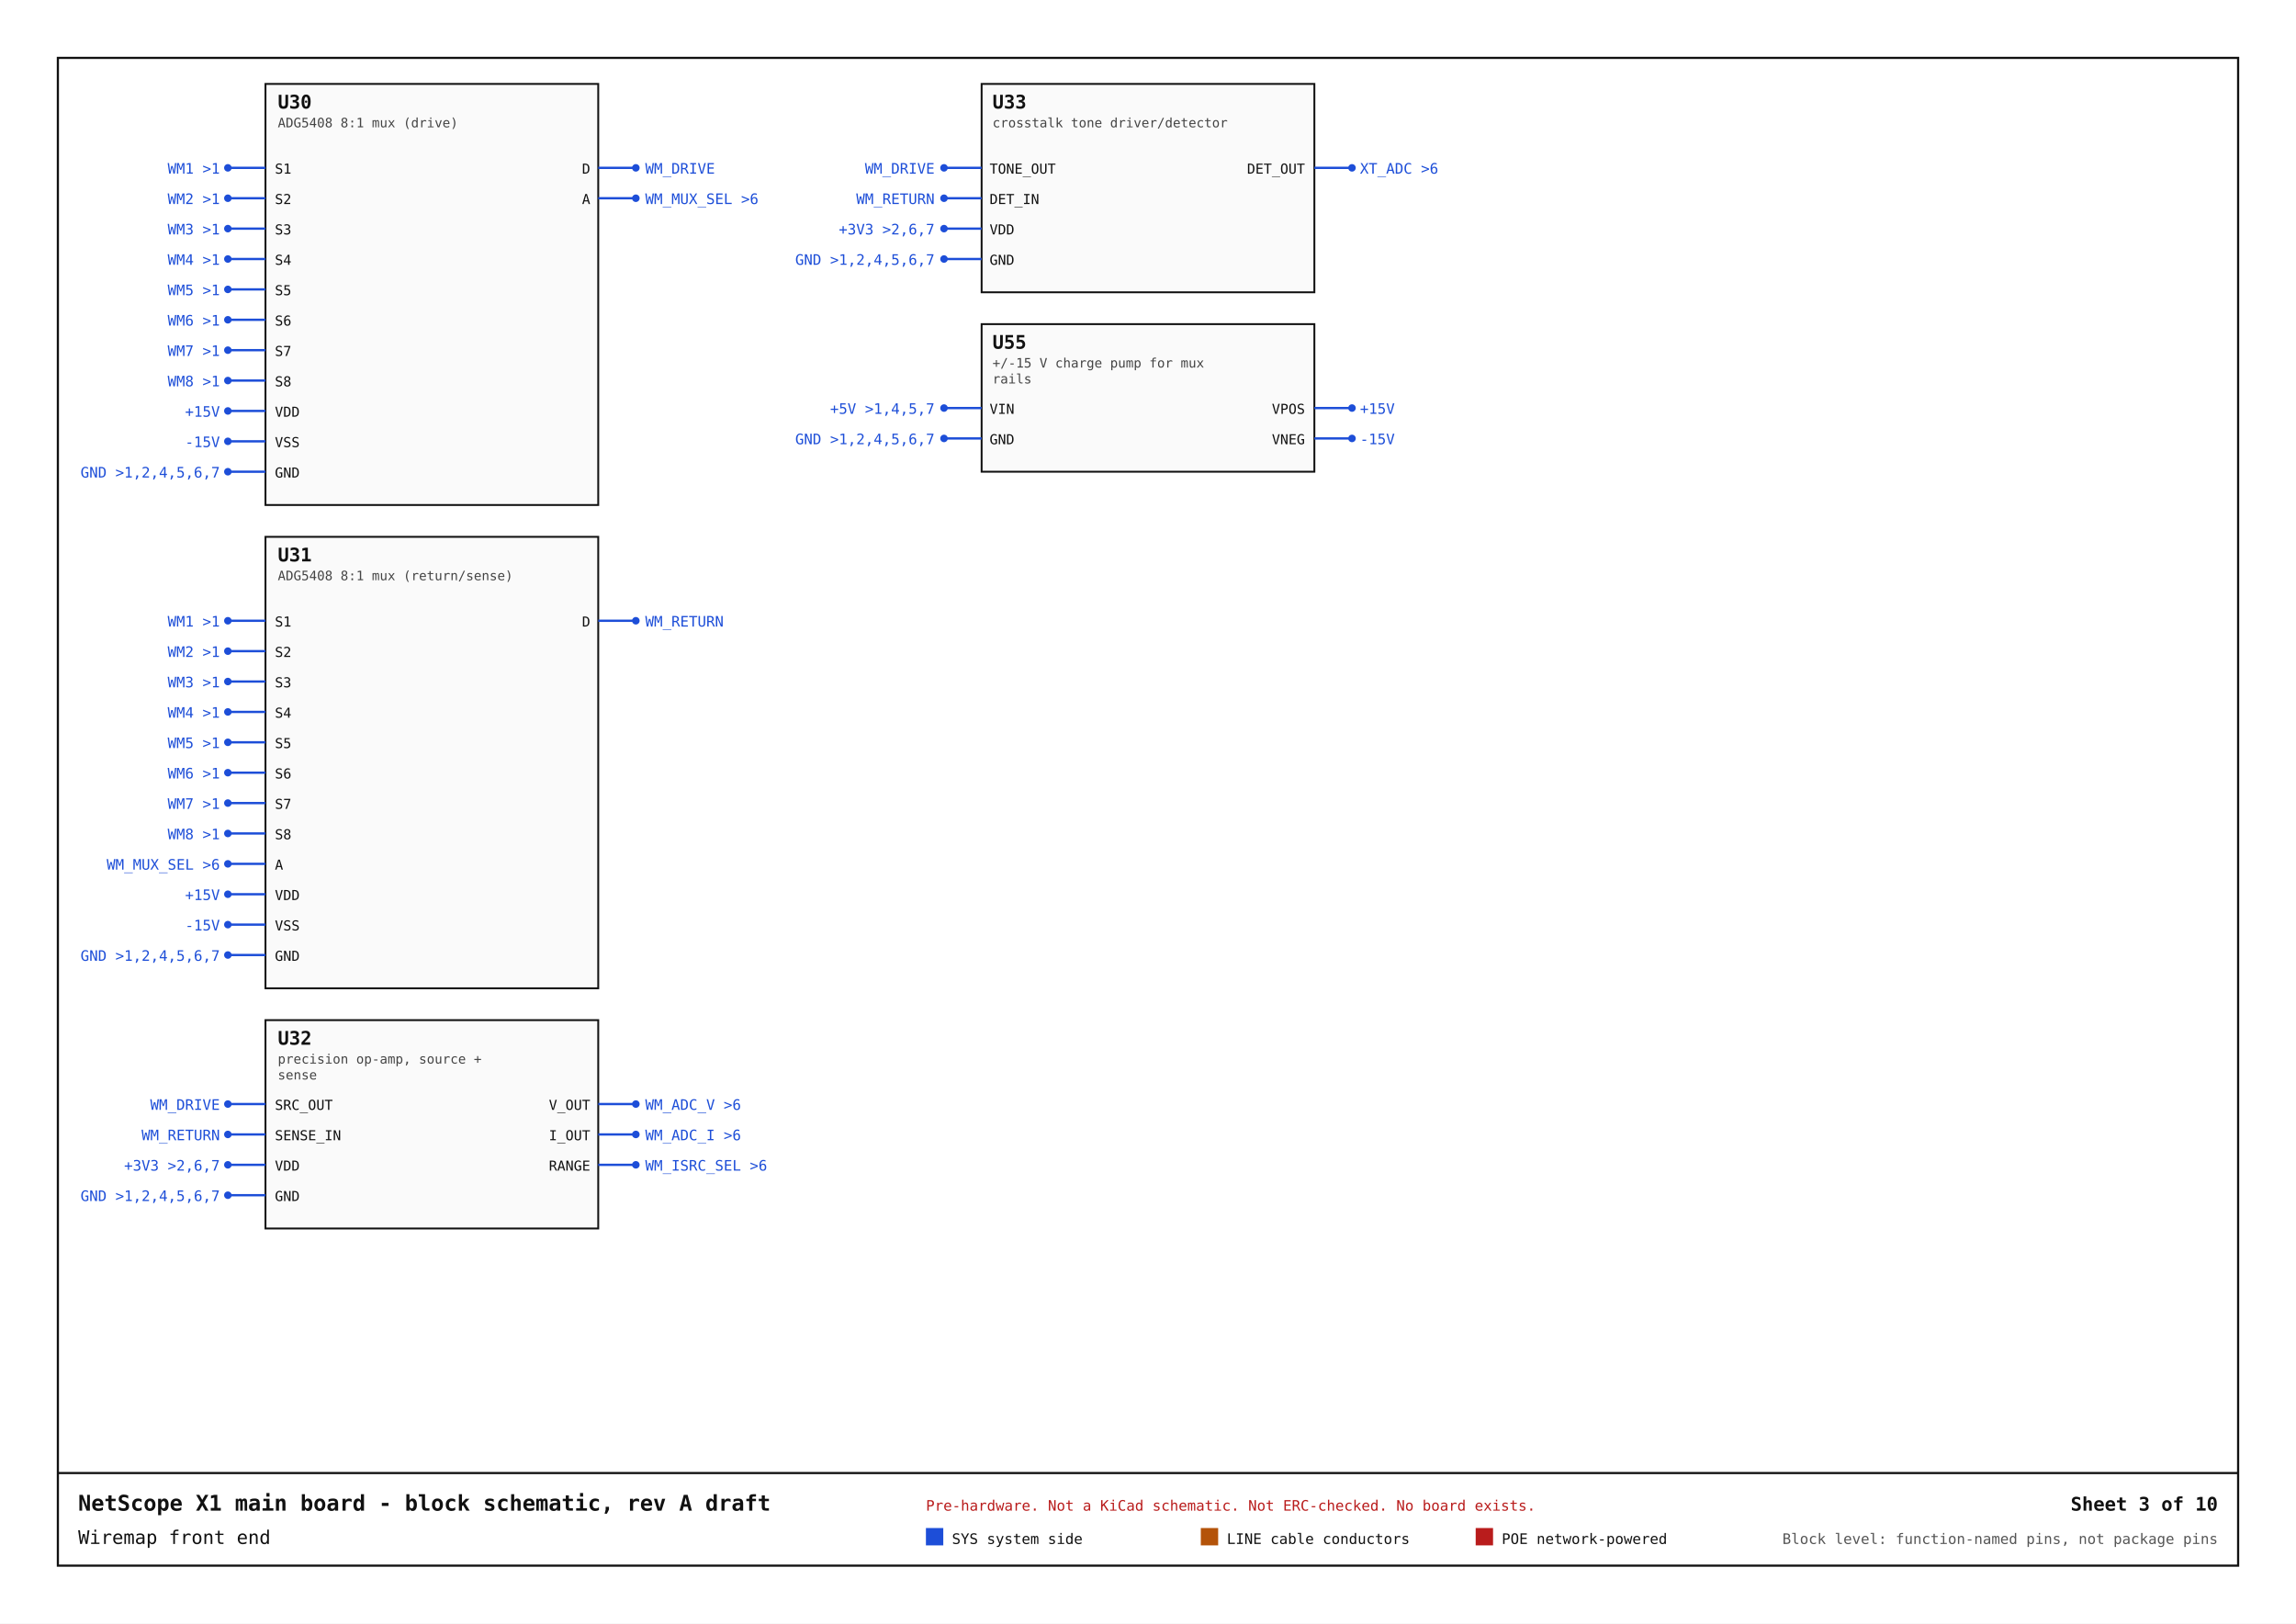
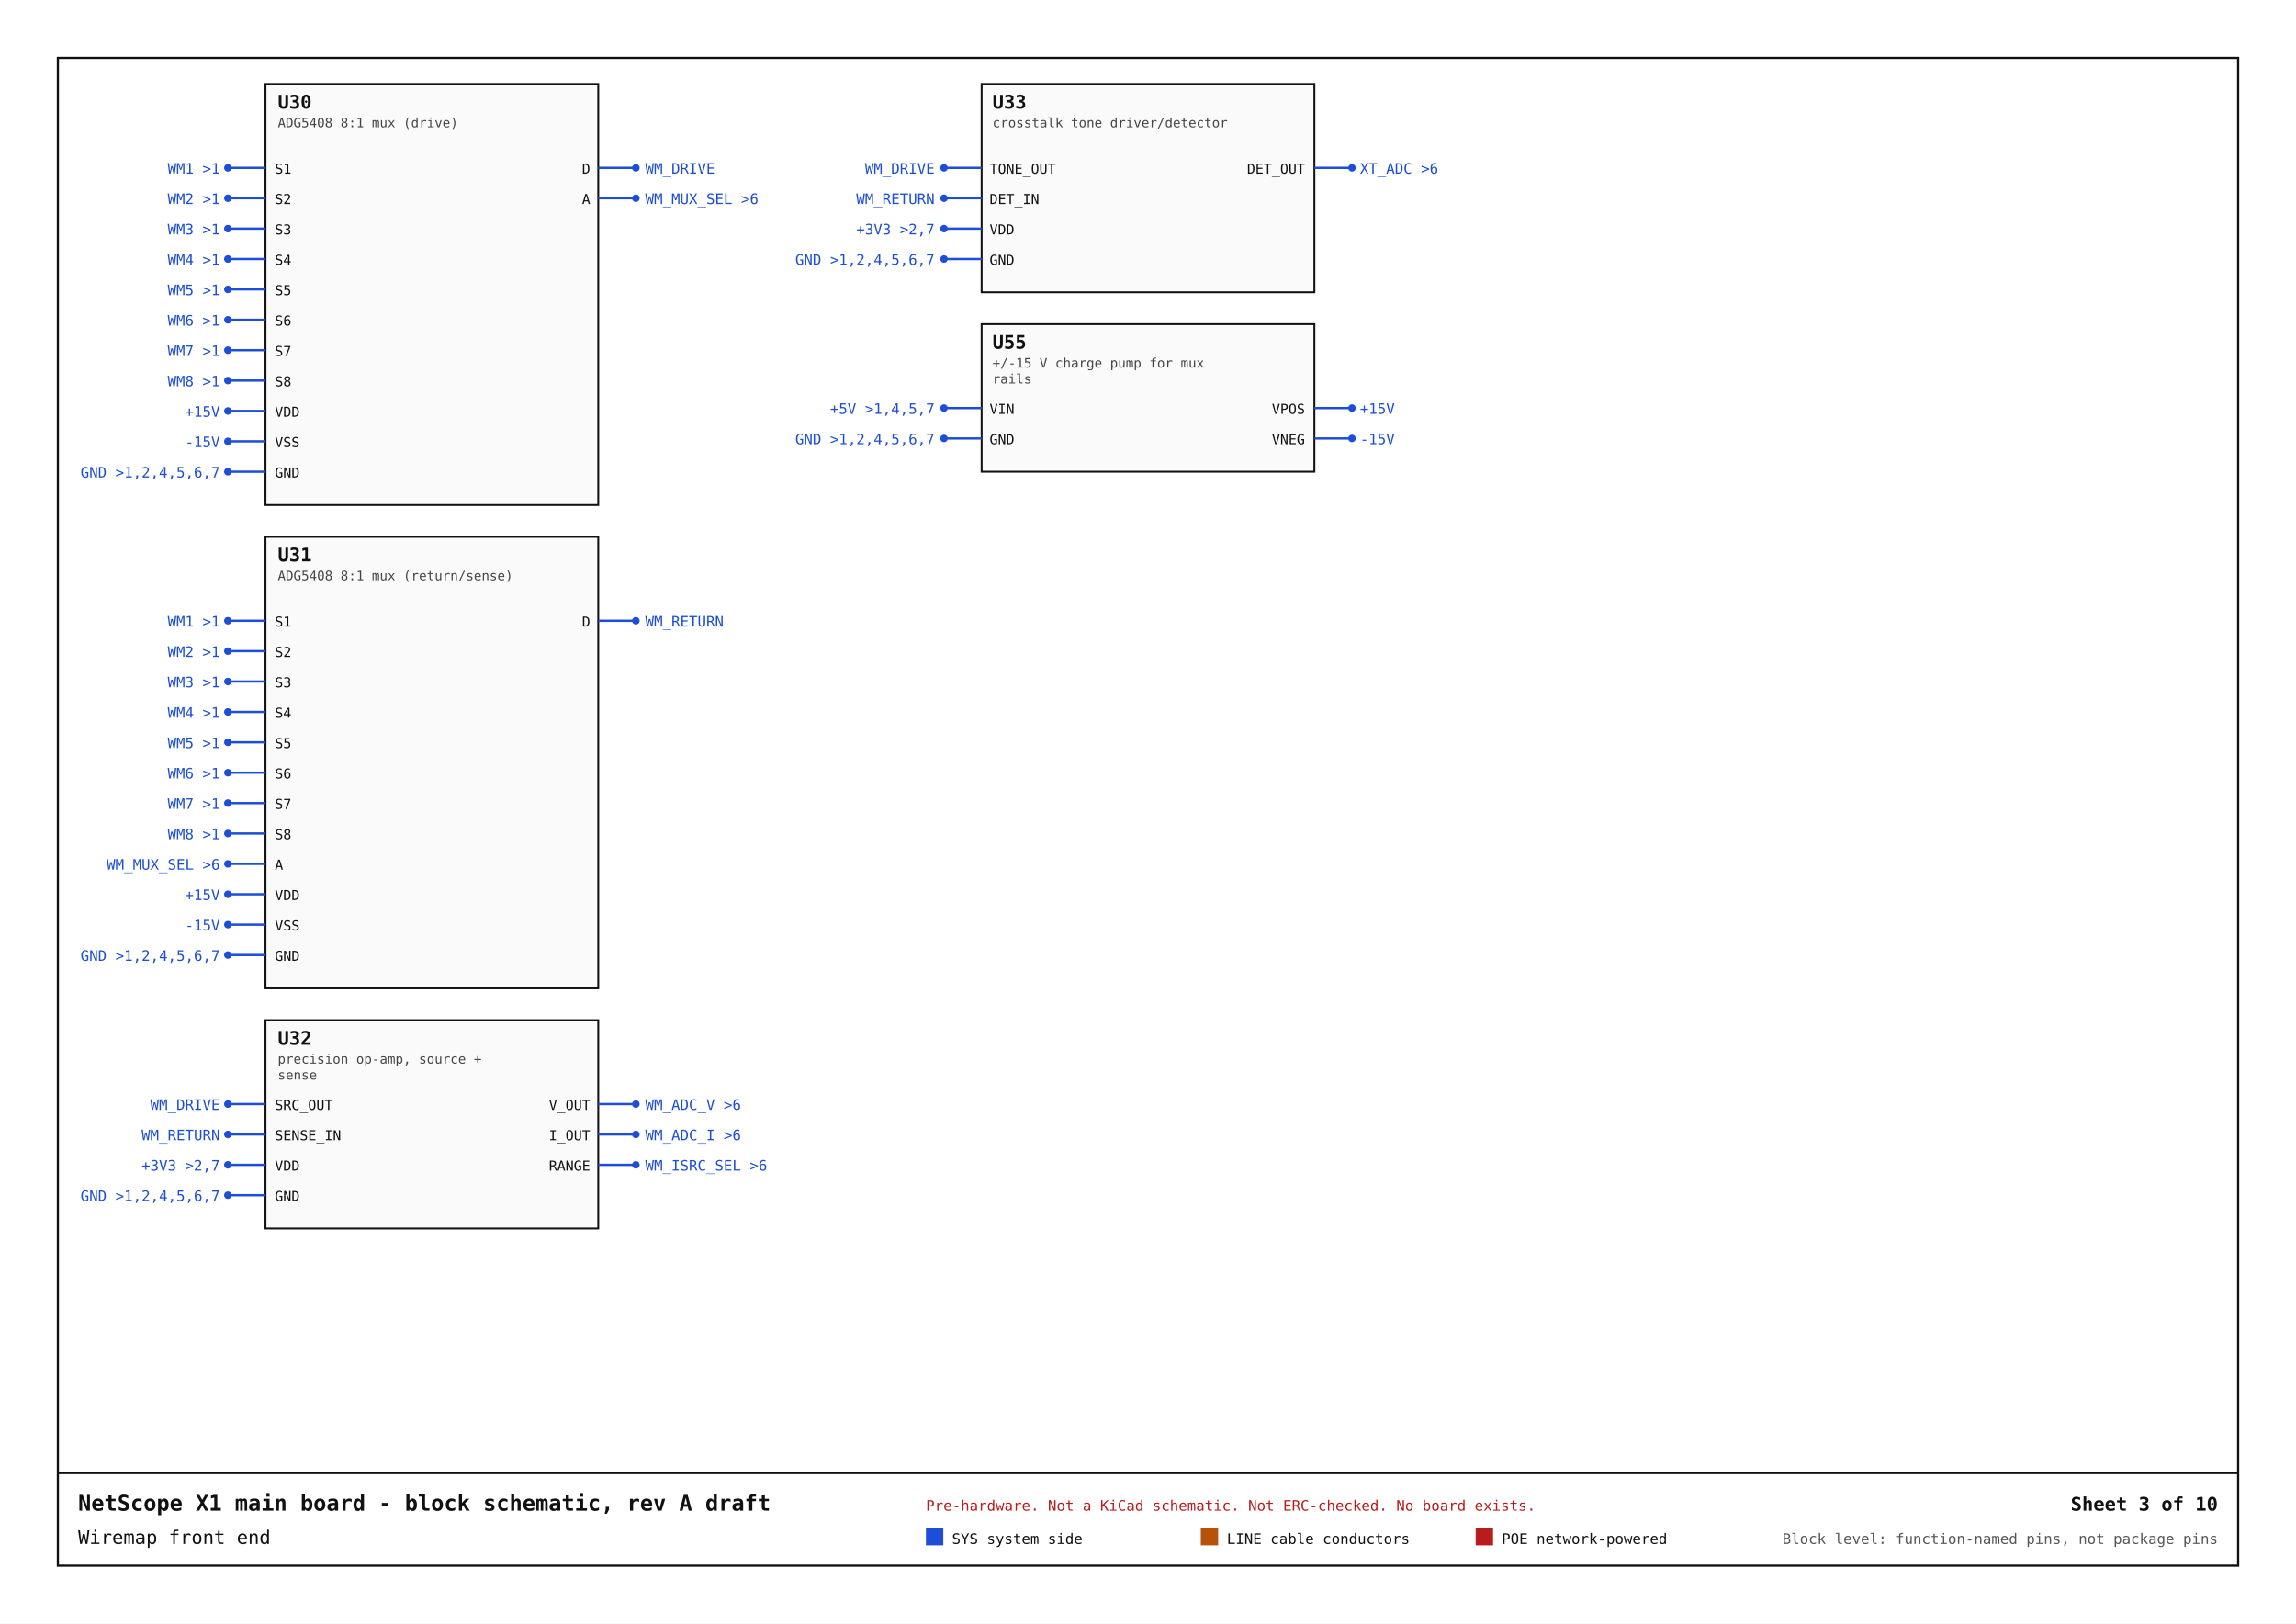
<svg xmlns="http://www.w3.org/2000/svg" viewBox="0 0 1587 1122" width="1587" height="1122">
  <rect width="1587" height="1122" fill="#fff" />
  <rect x="183.5" y="58" width="230" height="291" fill="#fafafa" stroke="#111" stroke-width="1.3" />
  <text x="192" y="75" font-size="13" fill="#111" text-anchor="start" font-weight="bold" font-family="DejaVu Sans Mono, Menlo, Consolas, monospace">U30</text>
  <text x="192" y="88" font-size="9" fill="#444" text-anchor="start" font-weight="normal" font-family="DejaVu Sans Mono, Menlo, Consolas, monospace">ADG5408 8:1 mux (drive)</text>
  <line x1="157.5" y1="116" x2="183.5" y2="116" stroke="#1d4ed8" stroke-width="1.6" />
  <circle cx="157.5" cy="116" r="2.6" fill="#1d4ed8" />
  <text x="152" y="120" font-size="10" fill="#1d4ed8" text-anchor="end" font-weight="normal" font-family="DejaVu Sans Mono, Menlo, Consolas, monospace">WM1 &gt;1</text>
  <text x="190" y="120" font-size="9.5" fill="#111" text-anchor="start" font-weight="normal" font-family="DejaVu Sans Mono, Menlo, Consolas, monospace">S1</text>
  <line x1="157.5" y1="137" x2="183.5" y2="137" stroke="#1d4ed8" stroke-width="1.6" />
  <circle cx="157.5" cy="137" r="2.6" fill="#1d4ed8" />
  <text x="152" y="141" font-size="10" fill="#1d4ed8" text-anchor="end" font-weight="normal" font-family="DejaVu Sans Mono, Menlo, Consolas, monospace">WM2 &gt;1</text>
  <text x="190" y="141" font-size="9.5" fill="#111" text-anchor="start" font-weight="normal" font-family="DejaVu Sans Mono, Menlo, Consolas, monospace">S2</text>
  <line x1="157.5" y1="158" x2="183.5" y2="158" stroke="#1d4ed8" stroke-width="1.6" />
  <circle cx="157.5" cy="158" r="2.6" fill="#1d4ed8" />
  <text x="152" y="162" font-size="10" fill="#1d4ed8" text-anchor="end" font-weight="normal" font-family="DejaVu Sans Mono, Menlo, Consolas, monospace">WM3 &gt;1</text>
  <text x="190" y="162" font-size="9.5" fill="#111" text-anchor="start" font-weight="normal" font-family="DejaVu Sans Mono, Menlo, Consolas, monospace">S3</text>
  <line x1="157.5" y1="179" x2="183.5" y2="179" stroke="#1d4ed8" stroke-width="1.6" />
  <circle cx="157.5" cy="179" r="2.6" fill="#1d4ed8" />
  <text x="152" y="183" font-size="10" fill="#1d4ed8" text-anchor="end" font-weight="normal" font-family="DejaVu Sans Mono, Menlo, Consolas, monospace">WM4 &gt;1</text>
  <text x="190" y="183" font-size="9.5" fill="#111" text-anchor="start" font-weight="normal" font-family="DejaVu Sans Mono, Menlo, Consolas, monospace">S4</text>
  <line x1="157.5" y1="200" x2="183.5" y2="200" stroke="#1d4ed8" stroke-width="1.6" />
  <circle cx="157.5" cy="200" r="2.6" fill="#1d4ed8" />
  <text x="152" y="204" font-size="10" fill="#1d4ed8" text-anchor="end" font-weight="normal" font-family="DejaVu Sans Mono, Menlo, Consolas, monospace">WM5 &gt;1</text>
  <text x="190" y="204" font-size="9.5" fill="#111" text-anchor="start" font-weight="normal" font-family="DejaVu Sans Mono, Menlo, Consolas, monospace">S5</text>
  <line x1="157.5" y1="221" x2="183.5" y2="221" stroke="#1d4ed8" stroke-width="1.6" />
  <circle cx="157.5" cy="221" r="2.6" fill="#1d4ed8" />
  <text x="152" y="225" font-size="10" fill="#1d4ed8" text-anchor="end" font-weight="normal" font-family="DejaVu Sans Mono, Menlo, Consolas, monospace">WM6 &gt;1</text>
  <text x="190" y="225" font-size="9.5" fill="#111" text-anchor="start" font-weight="normal" font-family="DejaVu Sans Mono, Menlo, Consolas, monospace">S6</text>
  <line x1="157.5" y1="242" x2="183.5" y2="242" stroke="#1d4ed8" stroke-width="1.6" />
  <circle cx="157.5" cy="242" r="2.6" fill="#1d4ed8" />
  <text x="152" y="246" font-size="10" fill="#1d4ed8" text-anchor="end" font-weight="normal" font-family="DejaVu Sans Mono, Menlo, Consolas, monospace">WM7 &gt;1</text>
  <text x="190" y="246" font-size="9.5" fill="#111" text-anchor="start" font-weight="normal" font-family="DejaVu Sans Mono, Menlo, Consolas, monospace">S7</text>
  <line x1="157.5" y1="263" x2="183.5" y2="263" stroke="#1d4ed8" stroke-width="1.6" />
  <circle cx="157.5" cy="263" r="2.6" fill="#1d4ed8" />
  <text x="152" y="267" font-size="10" fill="#1d4ed8" text-anchor="end" font-weight="normal" font-family="DejaVu Sans Mono, Menlo, Consolas, monospace">WM8 &gt;1</text>
  <text x="190" y="267" font-size="9.5" fill="#111" text-anchor="start" font-weight="normal" font-family="DejaVu Sans Mono, Menlo, Consolas, monospace">S8</text>
  <line x1="413.5" y1="116" x2="439.5" y2="116" stroke="#1d4ed8" stroke-width="1.6" />
  <circle cx="439.5" cy="116" r="2.6" fill="#1d4ed8" />
  <text x="446" y="120" font-size="10" fill="#1d4ed8" text-anchor="start" font-weight="normal" font-family="DejaVu Sans Mono, Menlo, Consolas, monospace">WM_DRIVE</text>
  <text x="408" y="120" font-size="9.5" fill="#111" text-anchor="end" font-weight="normal" font-family="DejaVu Sans Mono, Menlo, Consolas, monospace">D</text>
  <line x1="413.5" y1="137" x2="439.5" y2="137" stroke="#1d4ed8" stroke-width="1.6" />
  <circle cx="439.5" cy="137" r="2.6" fill="#1d4ed8" />
  <text x="446" y="141" font-size="10" fill="#1d4ed8" text-anchor="start" font-weight="normal" font-family="DejaVu Sans Mono, Menlo, Consolas, monospace">WM_MUX_SEL &gt;6</text>
  <text x="408" y="141" font-size="9.5" fill="#111" text-anchor="end" font-weight="normal" font-family="DejaVu Sans Mono, Menlo, Consolas, monospace">A</text>
  <line x1="157.5" y1="284" x2="183.5" y2="284" stroke="#1d4ed8" stroke-width="1.6" />
  <circle cx="157.5" cy="284" r="2.6" fill="#1d4ed8" />
  <text x="152" y="288" font-size="10" fill="#1d4ed8" text-anchor="end" font-weight="normal" font-family="DejaVu Sans Mono, Menlo, Consolas, monospace">+15V</text>
  <text x="190" y="288" font-size="9.5" fill="#111" text-anchor="start" font-weight="normal" font-family="DejaVu Sans Mono, Menlo, Consolas, monospace">VDD</text>
  <line x1="157.5" y1="305" x2="183.5" y2="305" stroke="#1d4ed8" stroke-width="1.6" />
  <circle cx="157.5" cy="305" r="2.6" fill="#1d4ed8" />
  <text x="152" y="309" font-size="10" fill="#1d4ed8" text-anchor="end" font-weight="normal" font-family="DejaVu Sans Mono, Menlo, Consolas, monospace">-15V</text>
  <text x="190" y="309" font-size="9.5" fill="#111" text-anchor="start" font-weight="normal" font-family="DejaVu Sans Mono, Menlo, Consolas, monospace">VSS</text>
  <line x1="157.5" y1="326" x2="183.5" y2="326" stroke="#1d4ed8" stroke-width="1.6" />
  <circle cx="157.5" cy="326" r="2.6" fill="#1d4ed8" />
  <text x="152" y="330" font-size="10" fill="#1d4ed8" text-anchor="end" font-weight="normal" font-family="DejaVu Sans Mono, Menlo, Consolas, monospace">GND &gt;1,2,4,5,6,7</text>
  <text x="190" y="330" font-size="9.5" fill="#111" text-anchor="start" font-weight="normal" font-family="DejaVu Sans Mono, Menlo, Consolas, monospace">GND</text>
  <rect x="183.5" y="371" width="230" height="312" fill="#fafafa" stroke="#111" stroke-width="1.3" />
  <text x="192" y="388" font-size="13" fill="#111" text-anchor="start" font-weight="bold" font-family="DejaVu Sans Mono, Menlo, Consolas, monospace">U31</text>
  <text x="192" y="401" font-size="9" fill="#444" text-anchor="start" font-weight="normal" font-family="DejaVu Sans Mono, Menlo, Consolas, monospace">ADG5408 8:1 mux (return/sense)</text>
  <line x1="157.5" y1="429" x2="183.5" y2="429" stroke="#1d4ed8" stroke-width="1.6" />
  <circle cx="157.5" cy="429" r="2.6" fill="#1d4ed8" />
  <text x="152" y="433" font-size="10" fill="#1d4ed8" text-anchor="end" font-weight="normal" font-family="DejaVu Sans Mono, Menlo, Consolas, monospace">WM1 &gt;1</text>
  <text x="190" y="433" font-size="9.5" fill="#111" text-anchor="start" font-weight="normal" font-family="DejaVu Sans Mono, Menlo, Consolas, monospace">S1</text>
  <line x1="157.5" y1="450" x2="183.5" y2="450" stroke="#1d4ed8" stroke-width="1.6" />
  <circle cx="157.5" cy="450" r="2.6" fill="#1d4ed8" />
  <text x="152" y="454" font-size="10" fill="#1d4ed8" text-anchor="end" font-weight="normal" font-family="DejaVu Sans Mono, Menlo, Consolas, monospace">WM2 &gt;1</text>
  <text x="190" y="454" font-size="9.5" fill="#111" text-anchor="start" font-weight="normal" font-family="DejaVu Sans Mono, Menlo, Consolas, monospace">S2</text>
  <line x1="157.5" y1="471" x2="183.5" y2="471" stroke="#1d4ed8" stroke-width="1.6" />
  <circle cx="157.5" cy="471" r="2.6" fill="#1d4ed8" />
  <text x="152" y="475" font-size="10" fill="#1d4ed8" text-anchor="end" font-weight="normal" font-family="DejaVu Sans Mono, Menlo, Consolas, monospace">WM3 &gt;1</text>
  <text x="190" y="475" font-size="9.5" fill="#111" text-anchor="start" font-weight="normal" font-family="DejaVu Sans Mono, Menlo, Consolas, monospace">S3</text>
  <line x1="157.5" y1="492" x2="183.5" y2="492" stroke="#1d4ed8" stroke-width="1.6" />
  <circle cx="157.5" cy="492" r="2.6" fill="#1d4ed8" />
  <text x="152" y="496" font-size="10" fill="#1d4ed8" text-anchor="end" font-weight="normal" font-family="DejaVu Sans Mono, Menlo, Consolas, monospace">WM4 &gt;1</text>
  <text x="190" y="496" font-size="9.5" fill="#111" text-anchor="start" font-weight="normal" font-family="DejaVu Sans Mono, Menlo, Consolas, monospace">S4</text>
  <line x1="157.5" y1="513" x2="183.5" y2="513" stroke="#1d4ed8" stroke-width="1.6" />
  <circle cx="157.5" cy="513" r="2.6" fill="#1d4ed8" />
  <text x="152" y="517" font-size="10" fill="#1d4ed8" text-anchor="end" font-weight="normal" font-family="DejaVu Sans Mono, Menlo, Consolas, monospace">WM5 &gt;1</text>
  <text x="190" y="517" font-size="9.5" fill="#111" text-anchor="start" font-weight="normal" font-family="DejaVu Sans Mono, Menlo, Consolas, monospace">S5</text>
  <line x1="157.5" y1="534" x2="183.5" y2="534" stroke="#1d4ed8" stroke-width="1.6" />
  <circle cx="157.5" cy="534" r="2.6" fill="#1d4ed8" />
  <text x="152" y="538" font-size="10" fill="#1d4ed8" text-anchor="end" font-weight="normal" font-family="DejaVu Sans Mono, Menlo, Consolas, monospace">WM6 &gt;1</text>
  <text x="190" y="538" font-size="9.5" fill="#111" text-anchor="start" font-weight="normal" font-family="DejaVu Sans Mono, Menlo, Consolas, monospace">S6</text>
  <line x1="157.5" y1="555" x2="183.5" y2="555" stroke="#1d4ed8" stroke-width="1.6" />
  <circle cx="157.5" cy="555" r="2.6" fill="#1d4ed8" />
  <text x="152" y="559" font-size="10" fill="#1d4ed8" text-anchor="end" font-weight="normal" font-family="DejaVu Sans Mono, Menlo, Consolas, monospace">WM7 &gt;1</text>
  <text x="190" y="559" font-size="9.5" fill="#111" text-anchor="start" font-weight="normal" font-family="DejaVu Sans Mono, Menlo, Consolas, monospace">S7</text>
  <line x1="157.5" y1="576" x2="183.5" y2="576" stroke="#1d4ed8" stroke-width="1.6" />
  <circle cx="157.5" cy="576" r="2.6" fill="#1d4ed8" />
  <text x="152" y="580" font-size="10" fill="#1d4ed8" text-anchor="end" font-weight="normal" font-family="DejaVu Sans Mono, Menlo, Consolas, monospace">WM8 &gt;1</text>
  <text x="190" y="580" font-size="9.5" fill="#111" text-anchor="start" font-weight="normal" font-family="DejaVu Sans Mono, Menlo, Consolas, monospace">S8</text>
  <line x1="413.5" y1="429" x2="439.5" y2="429" stroke="#1d4ed8" stroke-width="1.6" />
  <circle cx="439.5" cy="429" r="2.6" fill="#1d4ed8" />
  <text x="446" y="433" font-size="10" fill="#1d4ed8" text-anchor="start" font-weight="normal" font-family="DejaVu Sans Mono, Menlo, Consolas, monospace">WM_RETURN</text>
  <text x="408" y="433" font-size="9.5" fill="#111" text-anchor="end" font-weight="normal" font-family="DejaVu Sans Mono, Menlo, Consolas, monospace">D</text>
  <line x1="157.5" y1="597" x2="183.5" y2="597" stroke="#1d4ed8" stroke-width="1.6" />
  <circle cx="157.5" cy="597" r="2.6" fill="#1d4ed8" />
  <text x="152" y="601" font-size="10" fill="#1d4ed8" text-anchor="end" font-weight="normal" font-family="DejaVu Sans Mono, Menlo, Consolas, monospace">WM_MUX_SEL &gt;6</text>
  <text x="190" y="601" font-size="9.5" fill="#111" text-anchor="start" font-weight="normal" font-family="DejaVu Sans Mono, Menlo, Consolas, monospace">A</text>
  <line x1="157.5" y1="618" x2="183.5" y2="618" stroke="#1d4ed8" stroke-width="1.6" />
  <circle cx="157.5" cy="618" r="2.6" fill="#1d4ed8" />
  <text x="152" y="622" font-size="10" fill="#1d4ed8" text-anchor="end" font-weight="normal" font-family="DejaVu Sans Mono, Menlo, Consolas, monospace">+15V</text>
  <text x="190" y="622" font-size="9.5" fill="#111" text-anchor="start" font-weight="normal" font-family="DejaVu Sans Mono, Menlo, Consolas, monospace">VDD</text>
  <line x1="157.5" y1="639" x2="183.5" y2="639" stroke="#1d4ed8" stroke-width="1.6" />
  <circle cx="157.5" cy="639" r="2.6" fill="#1d4ed8" />
  <text x="152" y="643" font-size="10" fill="#1d4ed8" text-anchor="end" font-weight="normal" font-family="DejaVu Sans Mono, Menlo, Consolas, monospace">-15V</text>
  <text x="190" y="643" font-size="9.5" fill="#111" text-anchor="start" font-weight="normal" font-family="DejaVu Sans Mono, Menlo, Consolas, monospace">VSS</text>
  <line x1="157.5" y1="660" x2="183.5" y2="660" stroke="#1d4ed8" stroke-width="1.6" />
  <circle cx="157.5" cy="660" r="2.6" fill="#1d4ed8" />
  <text x="152" y="664" font-size="10" fill="#1d4ed8" text-anchor="end" font-weight="normal" font-family="DejaVu Sans Mono, Menlo, Consolas, monospace">GND &gt;1,2,4,5,6,7</text>
  <text x="190" y="664" font-size="9.5" fill="#111" text-anchor="start" font-weight="normal" font-family="DejaVu Sans Mono, Menlo, Consolas, monospace">GND</text>
  <rect x="183.5" y="705" width="230" height="144" fill="#fafafa" stroke="#111" stroke-width="1.3" />
  <text x="192" y="722" font-size="13" fill="#111" text-anchor="start" font-weight="bold" font-family="DejaVu Sans Mono, Menlo, Consolas, monospace">U32</text>
  <text x="192" y="735" font-size="9" fill="#444" text-anchor="start" font-weight="normal" font-family="DejaVu Sans Mono, Menlo, Consolas, monospace">precision op-amp, source +</text>
  <text x="192" y="746" font-size="9" fill="#444" text-anchor="start" font-weight="normal" font-family="DejaVu Sans Mono, Menlo, Consolas, monospace">sense</text>
  <line x1="157.5" y1="763" x2="183.5" y2="763" stroke="#1d4ed8" stroke-width="1.6" />
  <circle cx="157.5" cy="763" r="2.6" fill="#1d4ed8" />
  <text x="152" y="767" font-size="10" fill="#1d4ed8" text-anchor="end" font-weight="normal" font-family="DejaVu Sans Mono, Menlo, Consolas, monospace">WM_DRIVE</text>
  <text x="190" y="767" font-size="9.5" fill="#111" text-anchor="start" font-weight="normal" font-family="DejaVu Sans Mono, Menlo, Consolas, monospace">SRC_OUT</text>
  <line x1="157.5" y1="784" x2="183.5" y2="784" stroke="#1d4ed8" stroke-width="1.6" />
  <circle cx="157.5" cy="784" r="2.6" fill="#1d4ed8" />
  <text x="152" y="788" font-size="10" fill="#1d4ed8" text-anchor="end" font-weight="normal" font-family="DejaVu Sans Mono, Menlo, Consolas, monospace">WM_RETURN</text>
  <text x="190" y="788" font-size="9.5" fill="#111" text-anchor="start" font-weight="normal" font-family="DejaVu Sans Mono, Menlo, Consolas, monospace">SENSE_IN</text>
  <line x1="413.5" y1="763" x2="439.5" y2="763" stroke="#1d4ed8" stroke-width="1.6" />
  <circle cx="439.5" cy="763" r="2.6" fill="#1d4ed8" />
  <text x="446" y="767" font-size="10" fill="#1d4ed8" text-anchor="start" font-weight="normal" font-family="DejaVu Sans Mono, Menlo, Consolas, monospace">WM_ADC_V &gt;6</text>
  <text x="408" y="767" font-size="9.5" fill="#111" text-anchor="end" font-weight="normal" font-family="DejaVu Sans Mono, Menlo, Consolas, monospace">V_OUT</text>
  <line x1="413.5" y1="784" x2="439.5" y2="784" stroke="#1d4ed8" stroke-width="1.6" />
  <circle cx="439.5" cy="784" r="2.6" fill="#1d4ed8" />
  <text x="446" y="788" font-size="10" fill="#1d4ed8" text-anchor="start" font-weight="normal" font-family="DejaVu Sans Mono, Menlo, Consolas, monospace">WM_ADC_I &gt;6</text>
  <text x="408" y="788" font-size="9.5" fill="#111" text-anchor="end" font-weight="normal" font-family="DejaVu Sans Mono, Menlo, Consolas, monospace">I_OUT</text>
  <line x1="413.5" y1="805" x2="439.5" y2="805" stroke="#1d4ed8" stroke-width="1.6" />
  <circle cx="439.5" cy="805" r="2.6" fill="#1d4ed8" />
  <text x="446" y="809" font-size="10" fill="#1d4ed8" text-anchor="start" font-weight="normal" font-family="DejaVu Sans Mono, Menlo, Consolas, monospace">WM_ISRC_SEL &gt;6</text>
  <text x="408" y="809" font-size="9.5" fill="#111" text-anchor="end" font-weight="normal" font-family="DejaVu Sans Mono, Menlo, Consolas, monospace">RANGE</text>
  <line x1="157.5" y1="805" x2="183.5" y2="805" stroke="#1d4ed8" stroke-width="1.6" />
  <circle cx="157.5" cy="805" r="2.6" fill="#1d4ed8" />
-   <text x="152" y="809" font-size="10" fill="#1d4ed8" text-anchor="end" font-weight="normal" font-family="DejaVu Sans Mono, Menlo, Consolas, monospace">+3V3 &gt;2,6,7</text>
+   <text x="152" y="809" font-size="10" fill="#1d4ed8" text-anchor="end" font-weight="normal" font-family="DejaVu Sans Mono, Menlo, Consolas, monospace">+3V3 &gt;2,7</text>
  <text x="190" y="809" font-size="9.5" fill="#111" text-anchor="start" font-weight="normal" font-family="DejaVu Sans Mono, Menlo, Consolas, monospace">VDD</text>
  <line x1="157.5" y1="826" x2="183.5" y2="826" stroke="#1d4ed8" stroke-width="1.6" />
  <circle cx="157.5" cy="826" r="2.6" fill="#1d4ed8" />
  <text x="152" y="830" font-size="10" fill="#1d4ed8" text-anchor="end" font-weight="normal" font-family="DejaVu Sans Mono, Menlo, Consolas, monospace">GND &gt;1,2,4,5,6,7</text>
  <text x="190" y="830" font-size="9.5" fill="#111" text-anchor="start" font-weight="normal" font-family="DejaVu Sans Mono, Menlo, Consolas, monospace">GND</text>
  <rect x="678.5" y="58" width="230" height="144" fill="#fafafa" stroke="#111" stroke-width="1.3" />
  <text x="686" y="75" font-size="13" fill="#111" text-anchor="start" font-weight="bold" font-family="DejaVu Sans Mono, Menlo, Consolas, monospace">U33</text>
  <text x="686" y="88" font-size="9" fill="#444" text-anchor="start" font-weight="normal" font-family="DejaVu Sans Mono, Menlo, Consolas, monospace">crosstalk tone driver/detector</text>
  <line x1="652.5" y1="116" x2="678.5" y2="116" stroke="#1d4ed8" stroke-width="1.6" />
  <circle cx="652.5" cy="116" r="2.6" fill="#1d4ed8" />
  <text x="646" y="120" font-size="10" fill="#1d4ed8" text-anchor="end" font-weight="normal" font-family="DejaVu Sans Mono, Menlo, Consolas, monospace">WM_DRIVE</text>
  <text x="684" y="120" font-size="9.5" fill="#111" text-anchor="start" font-weight="normal" font-family="DejaVu Sans Mono, Menlo, Consolas, monospace">TONE_OUT</text>
  <line x1="652.5" y1="137" x2="678.5" y2="137" stroke="#1d4ed8" stroke-width="1.6" />
  <circle cx="652.5" cy="137" r="2.6" fill="#1d4ed8" />
  <text x="646" y="141" font-size="10" fill="#1d4ed8" text-anchor="end" font-weight="normal" font-family="DejaVu Sans Mono, Menlo, Consolas, monospace">WM_RETURN</text>
  <text x="684" y="141" font-size="9.5" fill="#111" text-anchor="start" font-weight="normal" font-family="DejaVu Sans Mono, Menlo, Consolas, monospace">DET_IN</text>
  <line x1="908.5" y1="116" x2="934.5" y2="116" stroke="#1d4ed8" stroke-width="1.6" />
  <circle cx="934.5" cy="116" r="2.6" fill="#1d4ed8" />
  <text x="940" y="120" font-size="10" fill="#1d4ed8" text-anchor="start" font-weight="normal" font-family="DejaVu Sans Mono, Menlo, Consolas, monospace">XT_ADC &gt;6</text>
  <text x="902" y="120" font-size="9.5" fill="#111" text-anchor="end" font-weight="normal" font-family="DejaVu Sans Mono, Menlo, Consolas, monospace">DET_OUT</text>
  <line x1="652.5" y1="158" x2="678.5" y2="158" stroke="#1d4ed8" stroke-width="1.6" />
  <circle cx="652.5" cy="158" r="2.6" fill="#1d4ed8" />
-   <text x="646" y="162" font-size="10" fill="#1d4ed8" text-anchor="end" font-weight="normal" font-family="DejaVu Sans Mono, Menlo, Consolas, monospace">+3V3 &gt;2,6,7</text>
+   <text x="646" y="162" font-size="10" fill="#1d4ed8" text-anchor="end" font-weight="normal" font-family="DejaVu Sans Mono, Menlo, Consolas, monospace">+3V3 &gt;2,7</text>
  <text x="684" y="162" font-size="9.5" fill="#111" text-anchor="start" font-weight="normal" font-family="DejaVu Sans Mono, Menlo, Consolas, monospace">VDD</text>
  <line x1="652.5" y1="179" x2="678.5" y2="179" stroke="#1d4ed8" stroke-width="1.6" />
  <circle cx="652.5" cy="179" r="2.6" fill="#1d4ed8" />
  <text x="646" y="183" font-size="10" fill="#1d4ed8" text-anchor="end" font-weight="normal" font-family="DejaVu Sans Mono, Menlo, Consolas, monospace">GND &gt;1,2,4,5,6,7</text>
  <text x="684" y="183" font-size="9.5" fill="#111" text-anchor="start" font-weight="normal" font-family="DejaVu Sans Mono, Menlo, Consolas, monospace">GND</text>
  <rect x="678.5" y="224" width="230" height="102" fill="#fafafa" stroke="#111" stroke-width="1.3" />
  <text x="686" y="241" font-size="13" fill="#111" text-anchor="start" font-weight="bold" font-family="DejaVu Sans Mono, Menlo, Consolas, monospace">U55</text>
  <text x="686" y="254" font-size="9" fill="#444" text-anchor="start" font-weight="normal" font-family="DejaVu Sans Mono, Menlo, Consolas, monospace">+/-15 V charge pump for mux</text>
  <text x="686" y="265" font-size="9" fill="#444" text-anchor="start" font-weight="normal" font-family="DejaVu Sans Mono, Menlo, Consolas, monospace">rails</text>
  <line x1="652.5" y1="282" x2="678.5" y2="282" stroke="#1d4ed8" stroke-width="1.6" />
  <circle cx="652.5" cy="282" r="2.6" fill="#1d4ed8" />
  <text x="646" y="286" font-size="10" fill="#1d4ed8" text-anchor="end" font-weight="normal" font-family="DejaVu Sans Mono, Menlo, Consolas, monospace">+5V &gt;1,4,5,7</text>
  <text x="684" y="286" font-size="9.5" fill="#111" text-anchor="start" font-weight="normal" font-family="DejaVu Sans Mono, Menlo, Consolas, monospace">VIN</text>
  <line x1="908.5" y1="282" x2="934.5" y2="282" stroke="#1d4ed8" stroke-width="1.6" />
  <circle cx="934.5" cy="282" r="2.6" fill="#1d4ed8" />
  <text x="940" y="286" font-size="10" fill="#1d4ed8" text-anchor="start" font-weight="normal" font-family="DejaVu Sans Mono, Menlo, Consolas, monospace">+15V</text>
  <text x="902" y="286" font-size="9.5" fill="#111" text-anchor="end" font-weight="normal" font-family="DejaVu Sans Mono, Menlo, Consolas, monospace">VPOS</text>
  <line x1="908.5" y1="303" x2="934.5" y2="303" stroke="#1d4ed8" stroke-width="1.6" />
  <circle cx="934.5" cy="303" r="2.6" fill="#1d4ed8" />
  <text x="940" y="307" font-size="10" fill="#1d4ed8" text-anchor="start" font-weight="normal" font-family="DejaVu Sans Mono, Menlo, Consolas, monospace">-15V</text>
  <text x="902" y="307" font-size="9.5" fill="#111" text-anchor="end" font-weight="normal" font-family="DejaVu Sans Mono, Menlo, Consolas, monospace">VNEG</text>
  <line x1="652.5" y1="303" x2="678.5" y2="303" stroke="#1d4ed8" stroke-width="1.6" />
  <circle cx="652.5" cy="303" r="2.6" fill="#1d4ed8" />
  <text x="646" y="307" font-size="10" fill="#1d4ed8" text-anchor="end" font-weight="normal" font-family="DejaVu Sans Mono, Menlo, Consolas, monospace">GND &gt;1,2,4,5,6,7</text>
  <text x="684" y="307" font-size="9.5" fill="#111" text-anchor="start" font-weight="normal" font-family="DejaVu Sans Mono, Menlo, Consolas, monospace">GND</text>
  <rect x="40" y="40" width="1507" height="1042" fill="none" stroke="#111" stroke-width="1.5" />
  <line x1="40" y1="1018" x2="1547" y2="1018" stroke="#111" stroke-width="1.5" />
  <text x="54" y="1044" font-size="15" fill="#111" text-anchor="start" font-weight="bold" font-family="DejaVu Sans Mono, Menlo, Consolas, monospace">NetScope X1 main board - block schematic, rev A draft</text>
  <text x="54" y="1067" font-size="13" fill="#111" text-anchor="start" font-weight="normal" font-family="DejaVu Sans Mono, Menlo, Consolas, monospace">Wiremap front end</text>
  <text x="640" y="1044" font-size="10" fill="#b91c1c" text-anchor="start" font-weight="normal" font-family="DejaVu Sans Mono, Menlo, Consolas, monospace">Pre-hardware. Not a KiCad schematic. Not ERC-checked. No board exists.</text>
  <rect x="640" y="1056" width="12" height="12" fill="#1d4ed8" />
  <text x="658" y="1067" font-size="10" fill="#111" text-anchor="start" font-weight="normal" font-family="DejaVu Sans Mono, Menlo, Consolas, monospace">SYS  system side</text>
  <rect x="830" y="1056" width="12" height="12" fill="#b45309" />
  <text x="848" y="1067" font-size="10" fill="#111" text-anchor="start" font-weight="normal" font-family="DejaVu Sans Mono, Menlo, Consolas, monospace">LINE  cable conductors</text>
  <rect x="1020" y="1056" width="12" height="12" fill="#b91c1c" />
  <text x="1038" y="1067" font-size="10" fill="#111" text-anchor="start" font-weight="normal" font-family="DejaVu Sans Mono, Menlo, Consolas, monospace">POE  network-powered</text>
  <text x="1533" y="1044" font-size="13" fill="#111" text-anchor="end" font-weight="bold" font-family="DejaVu Sans Mono, Menlo, Consolas, monospace">Sheet 3 of 10</text>
  <text x="1533" y="1067" font-size="10" fill="#555" text-anchor="end" font-weight="normal" font-family="DejaVu Sans Mono, Menlo, Consolas, monospace">Block level: function-named pins, not package pins</text>
</svg>
